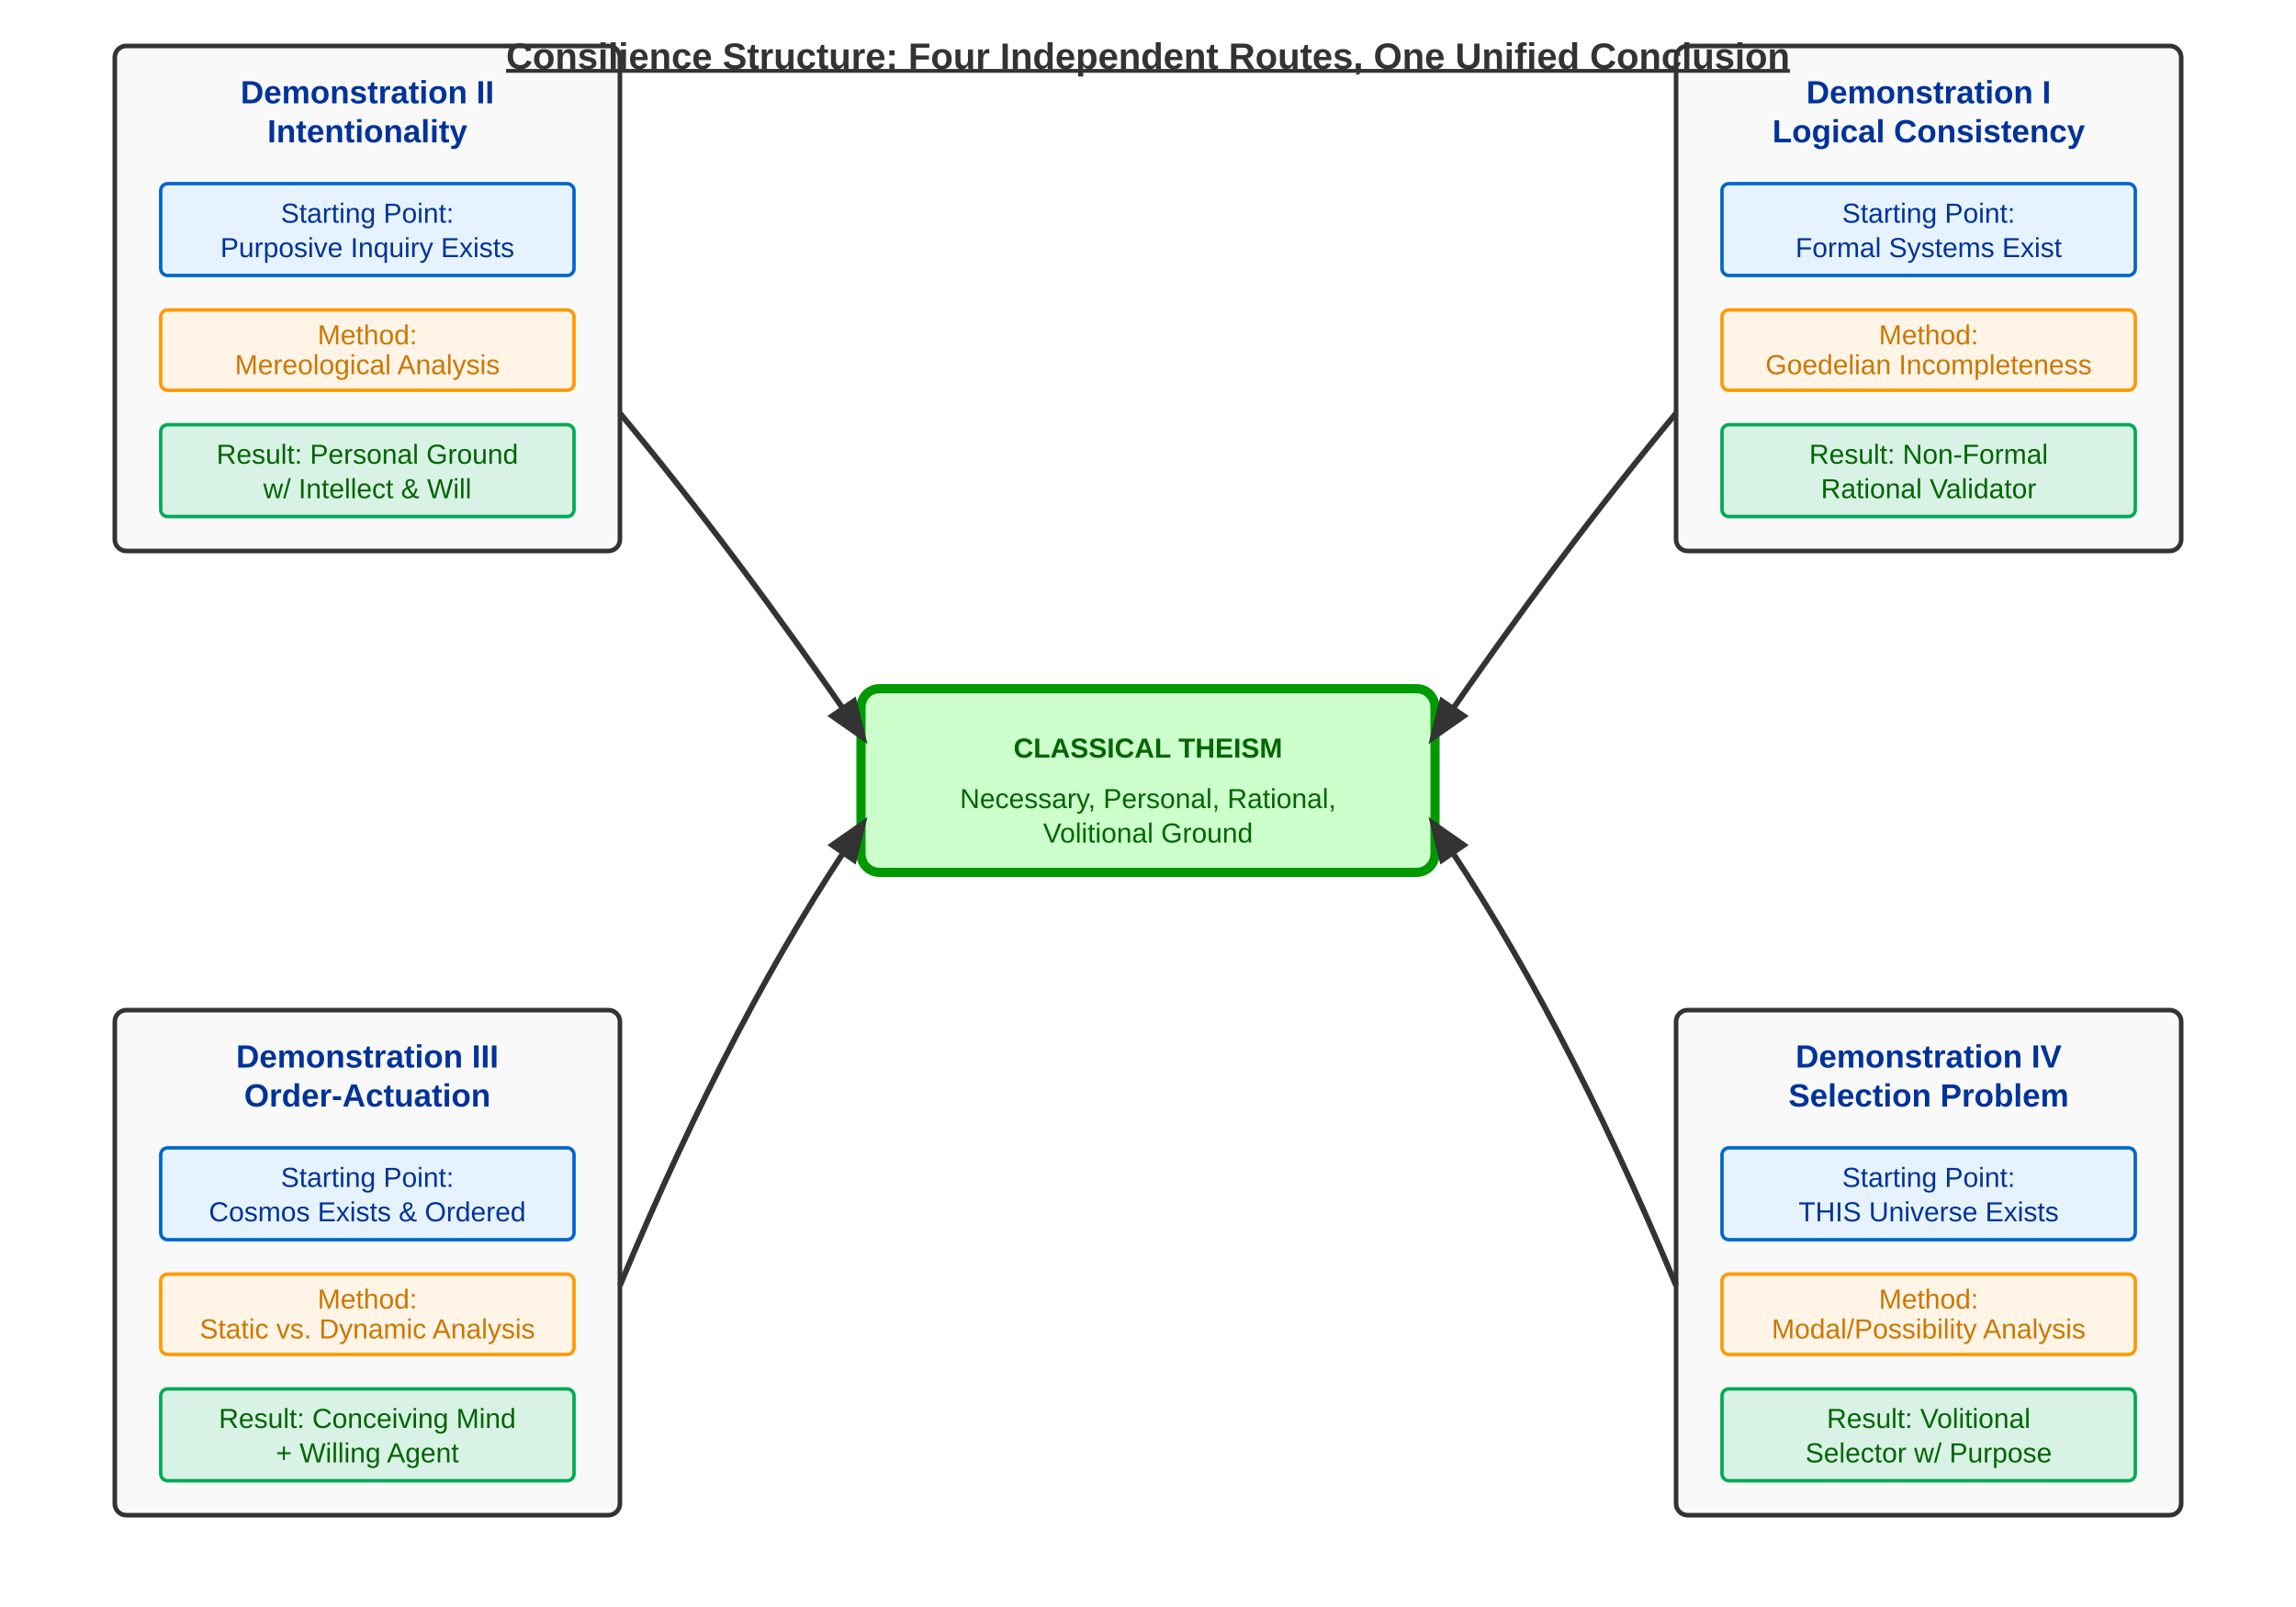
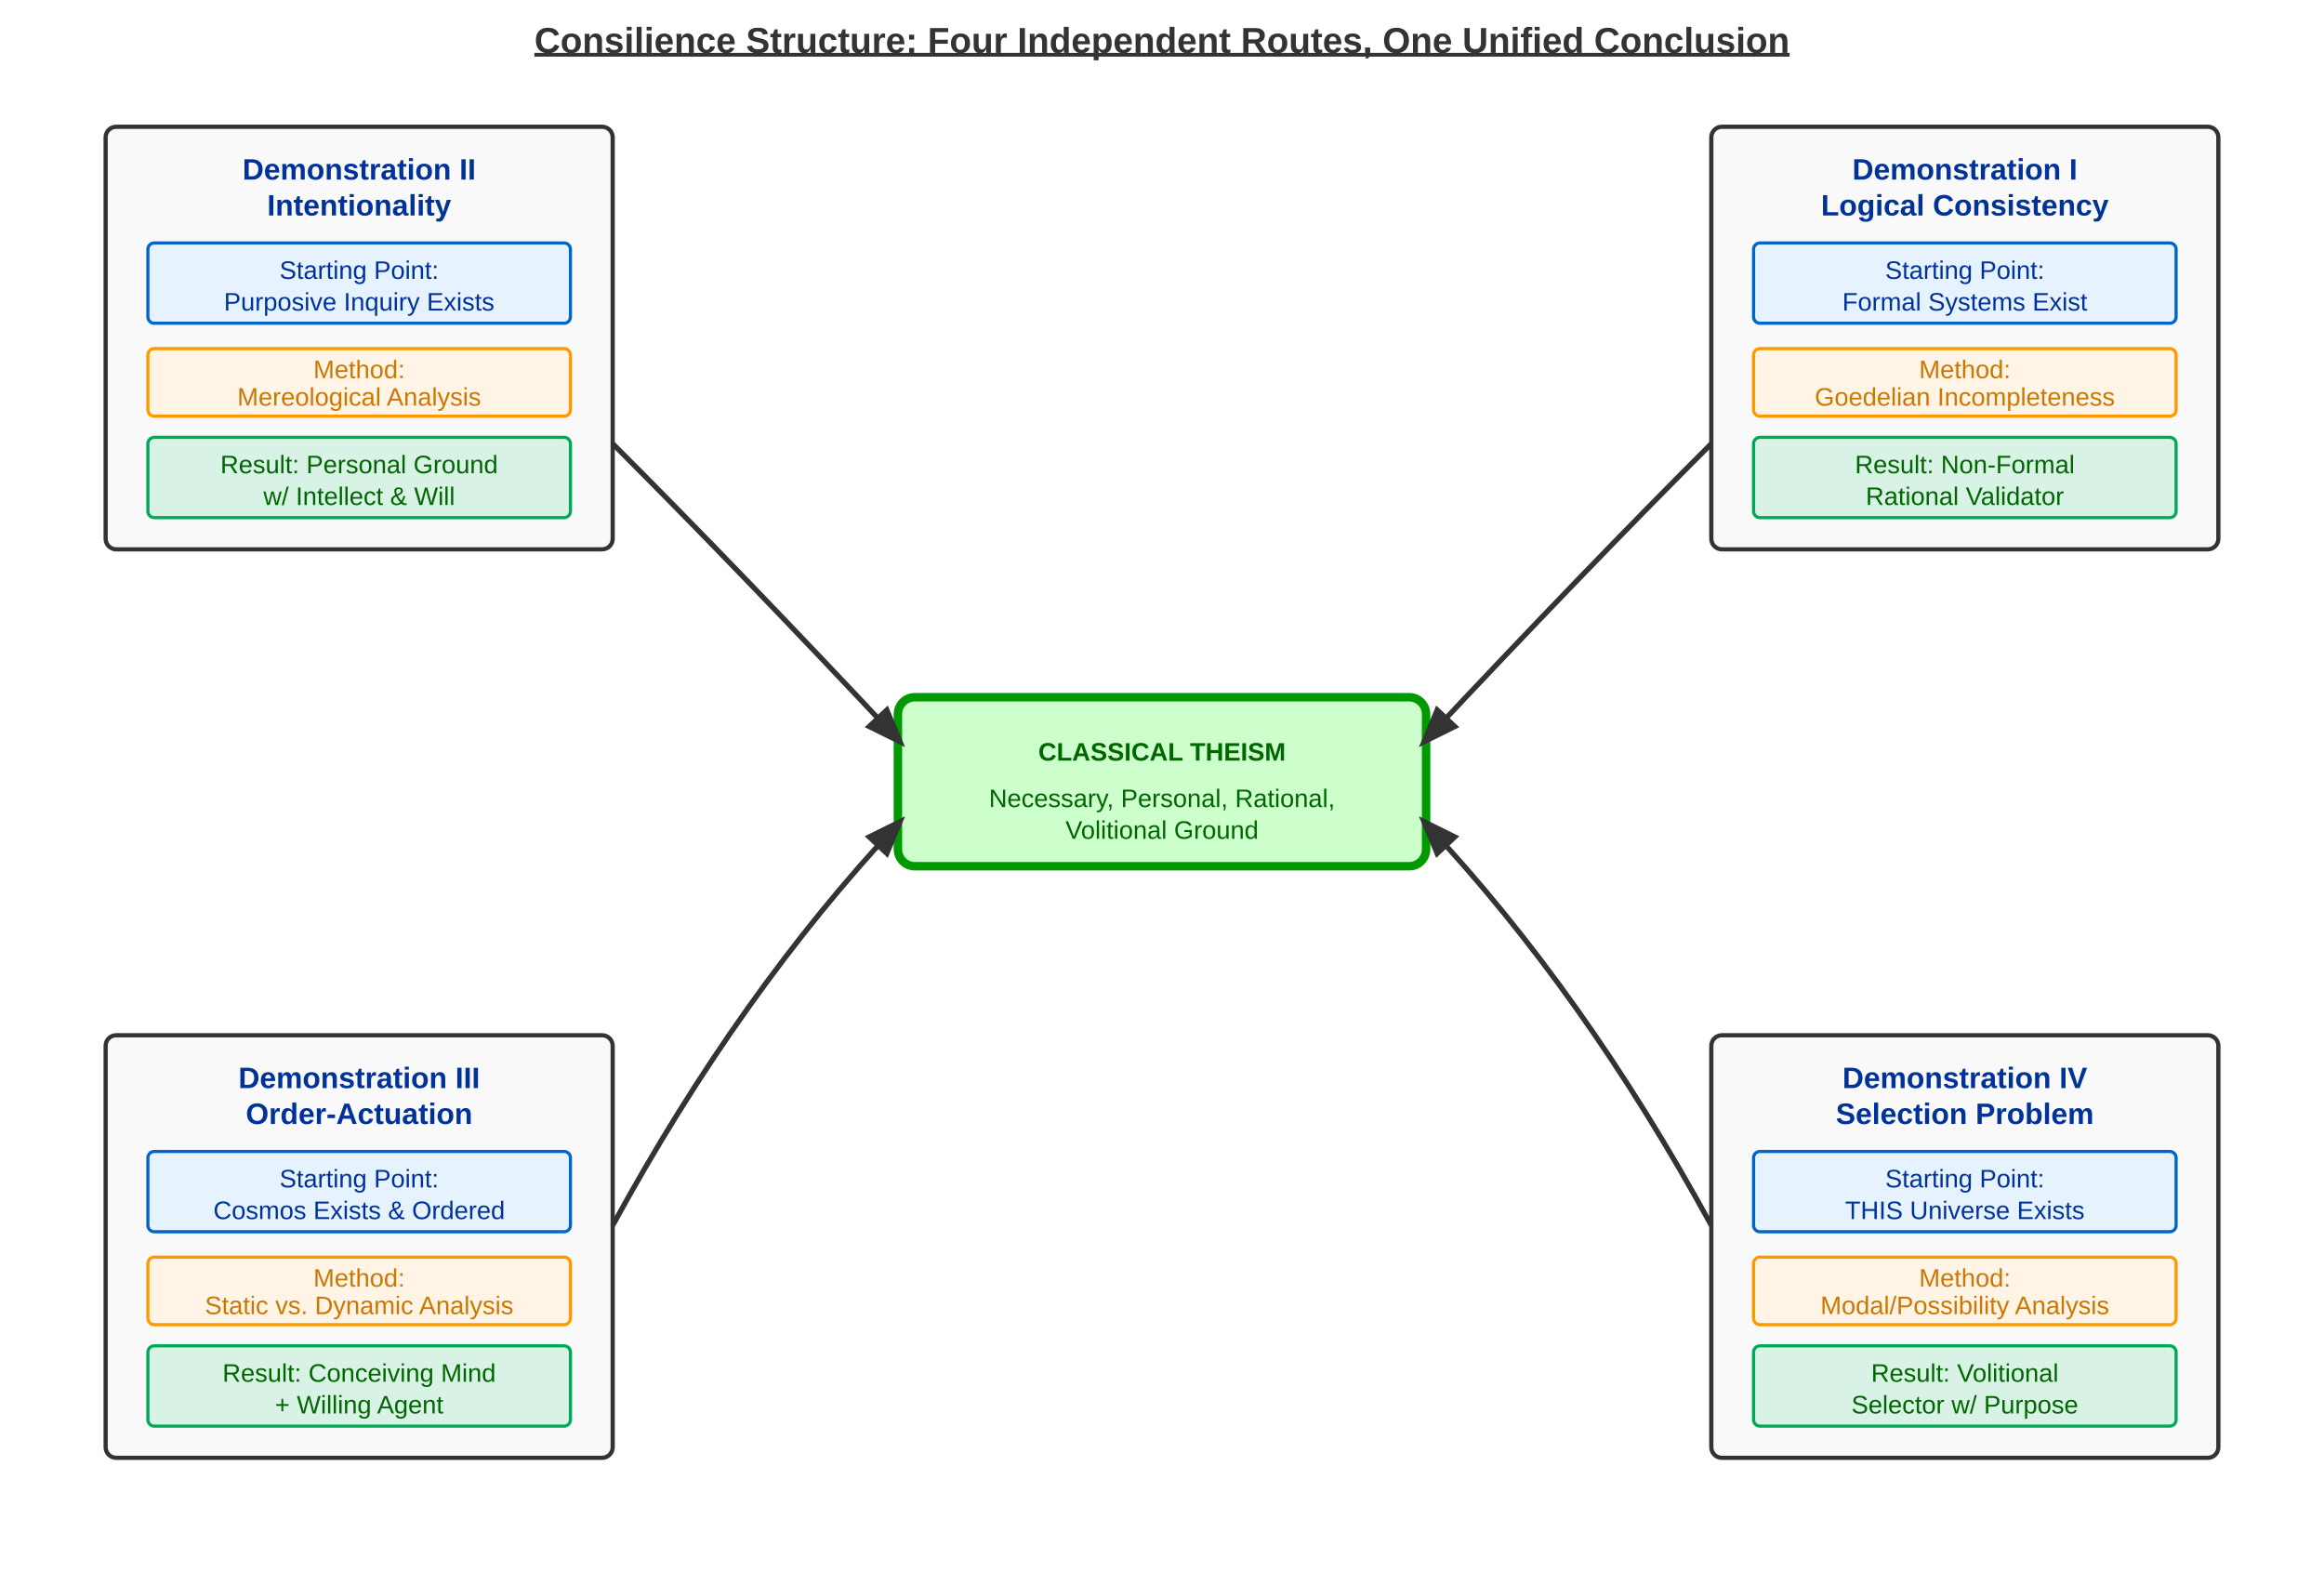
- <svg xmlns="http://www.w3.org/2000/svg" viewBox="0 0 1000 700" width="1000" height="700">
+ <svg xmlns="http://www.w3.org/2000/svg" viewBox="0 0 1100 750" width="1100" height="750">
  <defs>
    <style>
      .text { font-family: Arial, sans-serif; text-anchor: middle; font-size: 12px; }
      .title { font-size: 14px; font-weight: bold; }
    </style>
    <marker id="arrow" markerWidth="8" markerHeight="8" refX="6" refY="3" orient="auto">
      <polygon points="0 0, 8 3, 0 6" fill="#333" />
    </marker>
  </defs>
-   <rect x="375" y="300" width="250" height="80" rx="8" fill="#ccffcc" stroke="#009900" stroke-width="4" />
-   <text x="500" y="330" class="text" font-size="18px" font-weight="bold" fill="#006600">CLASSICAL THEISM</text>
-   <text x="500" y="352" class="text" font-size="13px" fill="#006600">Necessary, Personal, Rational,</text>
-   <text x="500" y="367" class="text" font-size="13px" fill="#006600">Volitional Ground</text>
-   <rect x="50" y="20" width="220" height="220" rx="5" fill="#f9f9f9" stroke="#333" stroke-width="2" />
-   <text x="160" y="45" class="text title" fill="#003399">Demonstration II</text>
-   <text x="160" y="62" class="text title" fill="#003399">Intentionality</text>
-   <rect x="70" y="80" width="180" height="40" rx="3" fill="#e6f3ff" stroke="#0066cc" stroke-width="1.5" />
-   <text x="160" y="97" class="text" fill="#003399">Starting Point:</text>
-   <text x="160" y="112" class="text" fill="#003399">Purposive Inquiry Exists</text>
-   <rect x="70" y="135" width="180" height="35" rx="3" fill="#fff4e6" stroke="#ff9900" stroke-width="1.5" />
-   <text x="160" y="150" class="text" fill="#cc7700">Method:</text>
-   <text x="160" y="163" class="text" fill="#cc7700">Mereological Analysis</text>
-   <rect x="70" y="185" width="180" height="40" rx="3" fill="#d9f2e6" stroke="#00aa55" stroke-width="1.5" />
-   <text x="160" y="202" class="text" fill="#006600">Result: Personal Ground</text>
-   <text x="160" y="217" class="text" fill="#006600">w/ Intellect &amp; Will</text>
-   <path d="M 270 180 Q 320 240 375 320" stroke="#333" stroke-width="2.5" fill="none" marker-end="url(#arrow)" />
-   <rect x="730" y="20" width="220" height="220" rx="5" fill="#f9f9f9" stroke="#333" stroke-width="2" />
-   <text x="840" y="45" class="text title" fill="#003399">Demonstration I</text>
-   <text x="840" y="62" class="text title" fill="#003399">Logical Consistency</text>
-   <rect x="750" y="80" width="180" height="40" rx="3" fill="#e6f3ff" stroke="#0066cc" stroke-width="1.5" />
-   <text x="840" y="97" class="text" fill="#003399">Starting Point:</text>
-   <text x="840" y="112" class="text" fill="#003399">Formal Systems Exist</text>
-   <rect x="750" y="135" width="180" height="35" rx="3" fill="#fff4e6" stroke="#ff9900" stroke-width="1.5" />
-   <text x="840" y="150" class="text" fill="#cc7700">Method:</text>
-   <text x="840" y="163" class="text" fill="#cc7700">Goedelian Incompleteness</text>
-   <rect x="750" y="185" width="180" height="40" rx="3" fill="#d9f2e6" stroke="#00aa55" stroke-width="1.5" />
-   <text x="840" y="202" class="text" fill="#006600">Result: Non-Formal</text>
-   <text x="840" y="217" class="text" fill="#006600">Rational Validator</text>
-   <path d="M 730 180 Q 680 240 625 320" stroke="#333" stroke-width="2.5" fill="none" marker-end="url(#arrow)" />
-   <rect x="50" y="440" width="220" height="220" rx="5" fill="#f9f9f9" stroke="#333" stroke-width="2" />
-   <text x="160" y="465" class="text title" fill="#003399">Demonstration III</text>
-   <text x="160" y="482" class="text title" fill="#003399">Order-Actuation</text>
-   <rect x="70" y="500" width="180" height="40" rx="3" fill="#e6f3ff" stroke="#0066cc" stroke-width="1.5" />
-   <text x="160" y="517" class="text" fill="#003399">Starting Point:</text>
-   <text x="160" y="532" class="text" fill="#003399">Cosmos Exists &amp; Ordered</text>
-   <rect x="70" y="555" width="180" height="35" rx="3" fill="#fff4e6" stroke="#ff9900" stroke-width="1.5" />
-   <text x="160" y="570" class="text" fill="#cc7700">Method:</text>
-   <text x="160" y="583" class="text" fill="#cc7700">Static vs. Dynamic Analysis</text>
-   <rect x="70" y="605" width="180" height="40" rx="3" fill="#d9f2e6" stroke="#00aa55" stroke-width="1.5" />
-   <text x="160" y="622" class="text" fill="#006600">Result: Conceiving Mind</text>
-   <text x="160" y="637" class="text" fill="#006600">+ Willing Agent</text>
-   <path d="M 270 560 Q 320 440 375 360" stroke="#333" stroke-width="2.5" fill="none" marker-end="url(#arrow)" />
-   <rect x="730" y="440" width="220" height="220" rx="5" fill="#f9f9f9" stroke="#333" stroke-width="2" />
-   <text x="840" y="465" class="text title" fill="#003399">Demonstration IV</text>
-   <text x="840" y="482" class="text title" fill="#003399">Selection Problem</text>
-   <rect x="750" y="500" width="180" height="40" rx="3" fill="#e6f3ff" stroke="#0066cc" stroke-width="1.5" />
-   <text x="840" y="517" class="text" fill="#003399">Starting Point:</text>
-   <text x="840" y="532" class="text" fill="#003399">THIS Universe Exists</text>
-   <rect x="750" y="555" width="180" height="35" rx="3" fill="#fff4e6" stroke="#ff9900" stroke-width="1.5" />
-   <text x="840" y="570" class="text" fill="#cc7700">Method:</text>
-   <text x="840" y="583" class="text" fill="#cc7700">Modal/Possibility Analysis</text>
-   <rect x="750" y="605" width="180" height="40" rx="3" fill="#d9f2e6" stroke="#00aa55" stroke-width="1.5" />
-   <text x="840" y="622" class="text" fill="#006600">Result: Volitional</text>
-   <text x="840" y="637" class="text" fill="#006600">Selector w/ Purpose</text>
-   <path d="M 730 560 Q 680 440 625 360" stroke="#333" stroke-width="2.5" fill="none" marker-end="url(#arrow)" />
-   <text x="500" y="30" style="font-family: Arial, sans-serif; font-size: 16px; font-weight: bold; text-anchor: middle; fill: #333; text-decoration: underline;">Consilience Structure: Four Independent Routes, One Unified Conclusion</text>
+   <text x="550" y="25" style="font-family: Arial, sans-serif; font-size: 17px; font-weight: bold; text-anchor: middle; fill: #333; text-decoration: underline;">Consilience Structure: Four Independent Routes, One Unified Conclusion</text>
+   <rect x="425" y="330" width="250" height="80" rx="8" fill="#ccffcc" stroke="#009900" stroke-width="4" />
+   <text x="550" y="360" class="text" font-size="18px" font-weight="bold" fill="#006600">CLASSICAL THEISM</text>
+   <text x="550" y="382" class="text" font-size="13px" fill="#006600">Necessary, Personal, Rational,</text>
+   <text x="550" y="397" class="text" font-size="13px" fill="#006600">Volitional Ground</text>
+   <rect x="50" y="60" width="240" height="200" rx="5" fill="#f9f9f9" stroke="#333" stroke-width="2" />
+   <text x="170" y="85" class="text title" fill="#003399">Demonstration II</text>
+   <text x="170" y="102" class="text title" fill="#003399">Intentionality</text>
+   <rect x="70" y="115" width="200" height="38" rx="3" fill="#e6f3ff" stroke="#0066cc" stroke-width="1.5" />
+   <text x="170" y="132" class="text" fill="#003399">Starting Point:</text>
+   <text x="170" y="147" class="text" fill="#003399">Purposive Inquiry Exists</text>
+   <rect x="70" y="165" width="200" height="32" rx="3" fill="#fff4e6" stroke="#ff9900" stroke-width="1.5" />
+   <text x="170" y="179" class="text" fill="#cc7700">Method:</text>
+   <text x="170" y="192" class="text" fill="#cc7700">Mereological Analysis</text>
+   <rect x="70" y="207" width="200" height="38" rx="3" fill="#d9f2e6" stroke="#00aa55" stroke-width="1.5" />
+   <text x="170" y="224" class="text" fill="#006600">Result: Personal Ground</text>
+   <text x="170" y="239" class="text" fill="#006600">w/ Intellect &amp; Will</text>
+   <path d="M 290 210 Q 350 270 425 350" stroke="#333" stroke-width="2.5" fill="none" marker-end="url(#arrow)" />
+   <rect x="810" y="60" width="240" height="200" rx="5" fill="#f9f9f9" stroke="#333" stroke-width="2" />
+   <text x="930" y="85" class="text title" fill="#003399">Demonstration I</text>
+   <text x="930" y="102" class="text title" fill="#003399">Logical Consistency</text>
+   <rect x="830" y="115" width="200" height="38" rx="3" fill="#e6f3ff" stroke="#0066cc" stroke-width="1.5" />
+   <text x="930" y="132" class="text" fill="#003399">Starting Point:</text>
+   <text x="930" y="147" class="text" fill="#003399">Formal Systems Exist</text>
+   <rect x="830" y="165" width="200" height="32" rx="3" fill="#fff4e6" stroke="#ff9900" stroke-width="1.5" />
+   <text x="930" y="179" class="text" fill="#cc7700">Method:</text>
+   <text x="930" y="192" class="text" fill="#cc7700">Goedelian Incompleteness</text>
+   <rect x="830" y="207" width="200" height="38" rx="3" fill="#d9f2e6" stroke="#00aa55" stroke-width="1.5" />
+   <text x="930" y="224" class="text" fill="#006600">Result: Non-Formal</text>
+   <text x="930" y="239" class="text" fill="#006600">Rational Validator</text>
+   <path d="M 810 210 Q 750 270 675 350" stroke="#333" stroke-width="2.5" fill="none" marker-end="url(#arrow)" />
+   <rect x="50" y="490" width="240" height="200" rx="5" fill="#f9f9f9" stroke="#333" stroke-width="2" />
+   <text x="170" y="515" class="text title" fill="#003399">Demonstration III</text>
+   <text x="170" y="532" class="text title" fill="#003399">Order-Actuation</text>
+   <rect x="70" y="545" width="200" height="38" rx="3" fill="#e6f3ff" stroke="#0066cc" stroke-width="1.5" />
+   <text x="170" y="562" class="text" fill="#003399">Starting Point:</text>
+   <text x="170" y="577" class="text" fill="#003399">Cosmos Exists &amp; Ordered</text>
+   <rect x="70" y="595" width="200" height="32" rx="3" fill="#fff4e6" stroke="#ff9900" stroke-width="1.5" />
+   <text x="170" y="609" class="text" fill="#cc7700">Method:</text>
+   <text x="170" y="622" class="text" fill="#cc7700">Static vs. Dynamic Analysis</text>
+   <rect x="70" y="637" width="200" height="38" rx="3" fill="#d9f2e6" stroke="#00aa55" stroke-width="1.5" />
+   <text x="170" y="654" class="text" fill="#006600">Result: Conceiving Mind</text>
+   <text x="170" y="669" class="text" fill="#006600">+ Willing Agent</text>
+   <path d="M 290 580 Q 350 470 425 390" stroke="#333" stroke-width="2.5" fill="none" marker-end="url(#arrow)" />
+   <rect x="810" y="490" width="240" height="200" rx="5" fill="#f9f9f9" stroke="#333" stroke-width="2" />
+   <text x="930" y="515" class="text title" fill="#003399">Demonstration IV</text>
+   <text x="930" y="532" class="text title" fill="#003399">Selection Problem</text>
+   <rect x="830" y="545" width="200" height="38" rx="3" fill="#e6f3ff" stroke="#0066cc" stroke-width="1.5" />
+   <text x="930" y="562" class="text" fill="#003399">Starting Point:</text>
+   <text x="930" y="577" class="text" fill="#003399">THIS Universe Exists</text>
+   <rect x="830" y="595" width="200" height="32" rx="3" fill="#fff4e6" stroke="#ff9900" stroke-width="1.5" />
+   <text x="930" y="609" class="text" fill="#cc7700">Method:</text>
+   <text x="930" y="622" class="text" fill="#cc7700">Modal/Possibility Analysis</text>
+   <rect x="830" y="637" width="200" height="38" rx="3" fill="#d9f2e6" stroke="#00aa55" stroke-width="1.5" />
+   <text x="930" y="654" class="text" fill="#006600">Result: Volitional</text>
+   <text x="930" y="669" class="text" fill="#006600">Selector w/ Purpose</text>
+   <path d="M 810 580 Q 750 470 675 390" stroke="#333" stroke-width="2.5" fill="none" marker-end="url(#arrow)" />
</svg>
